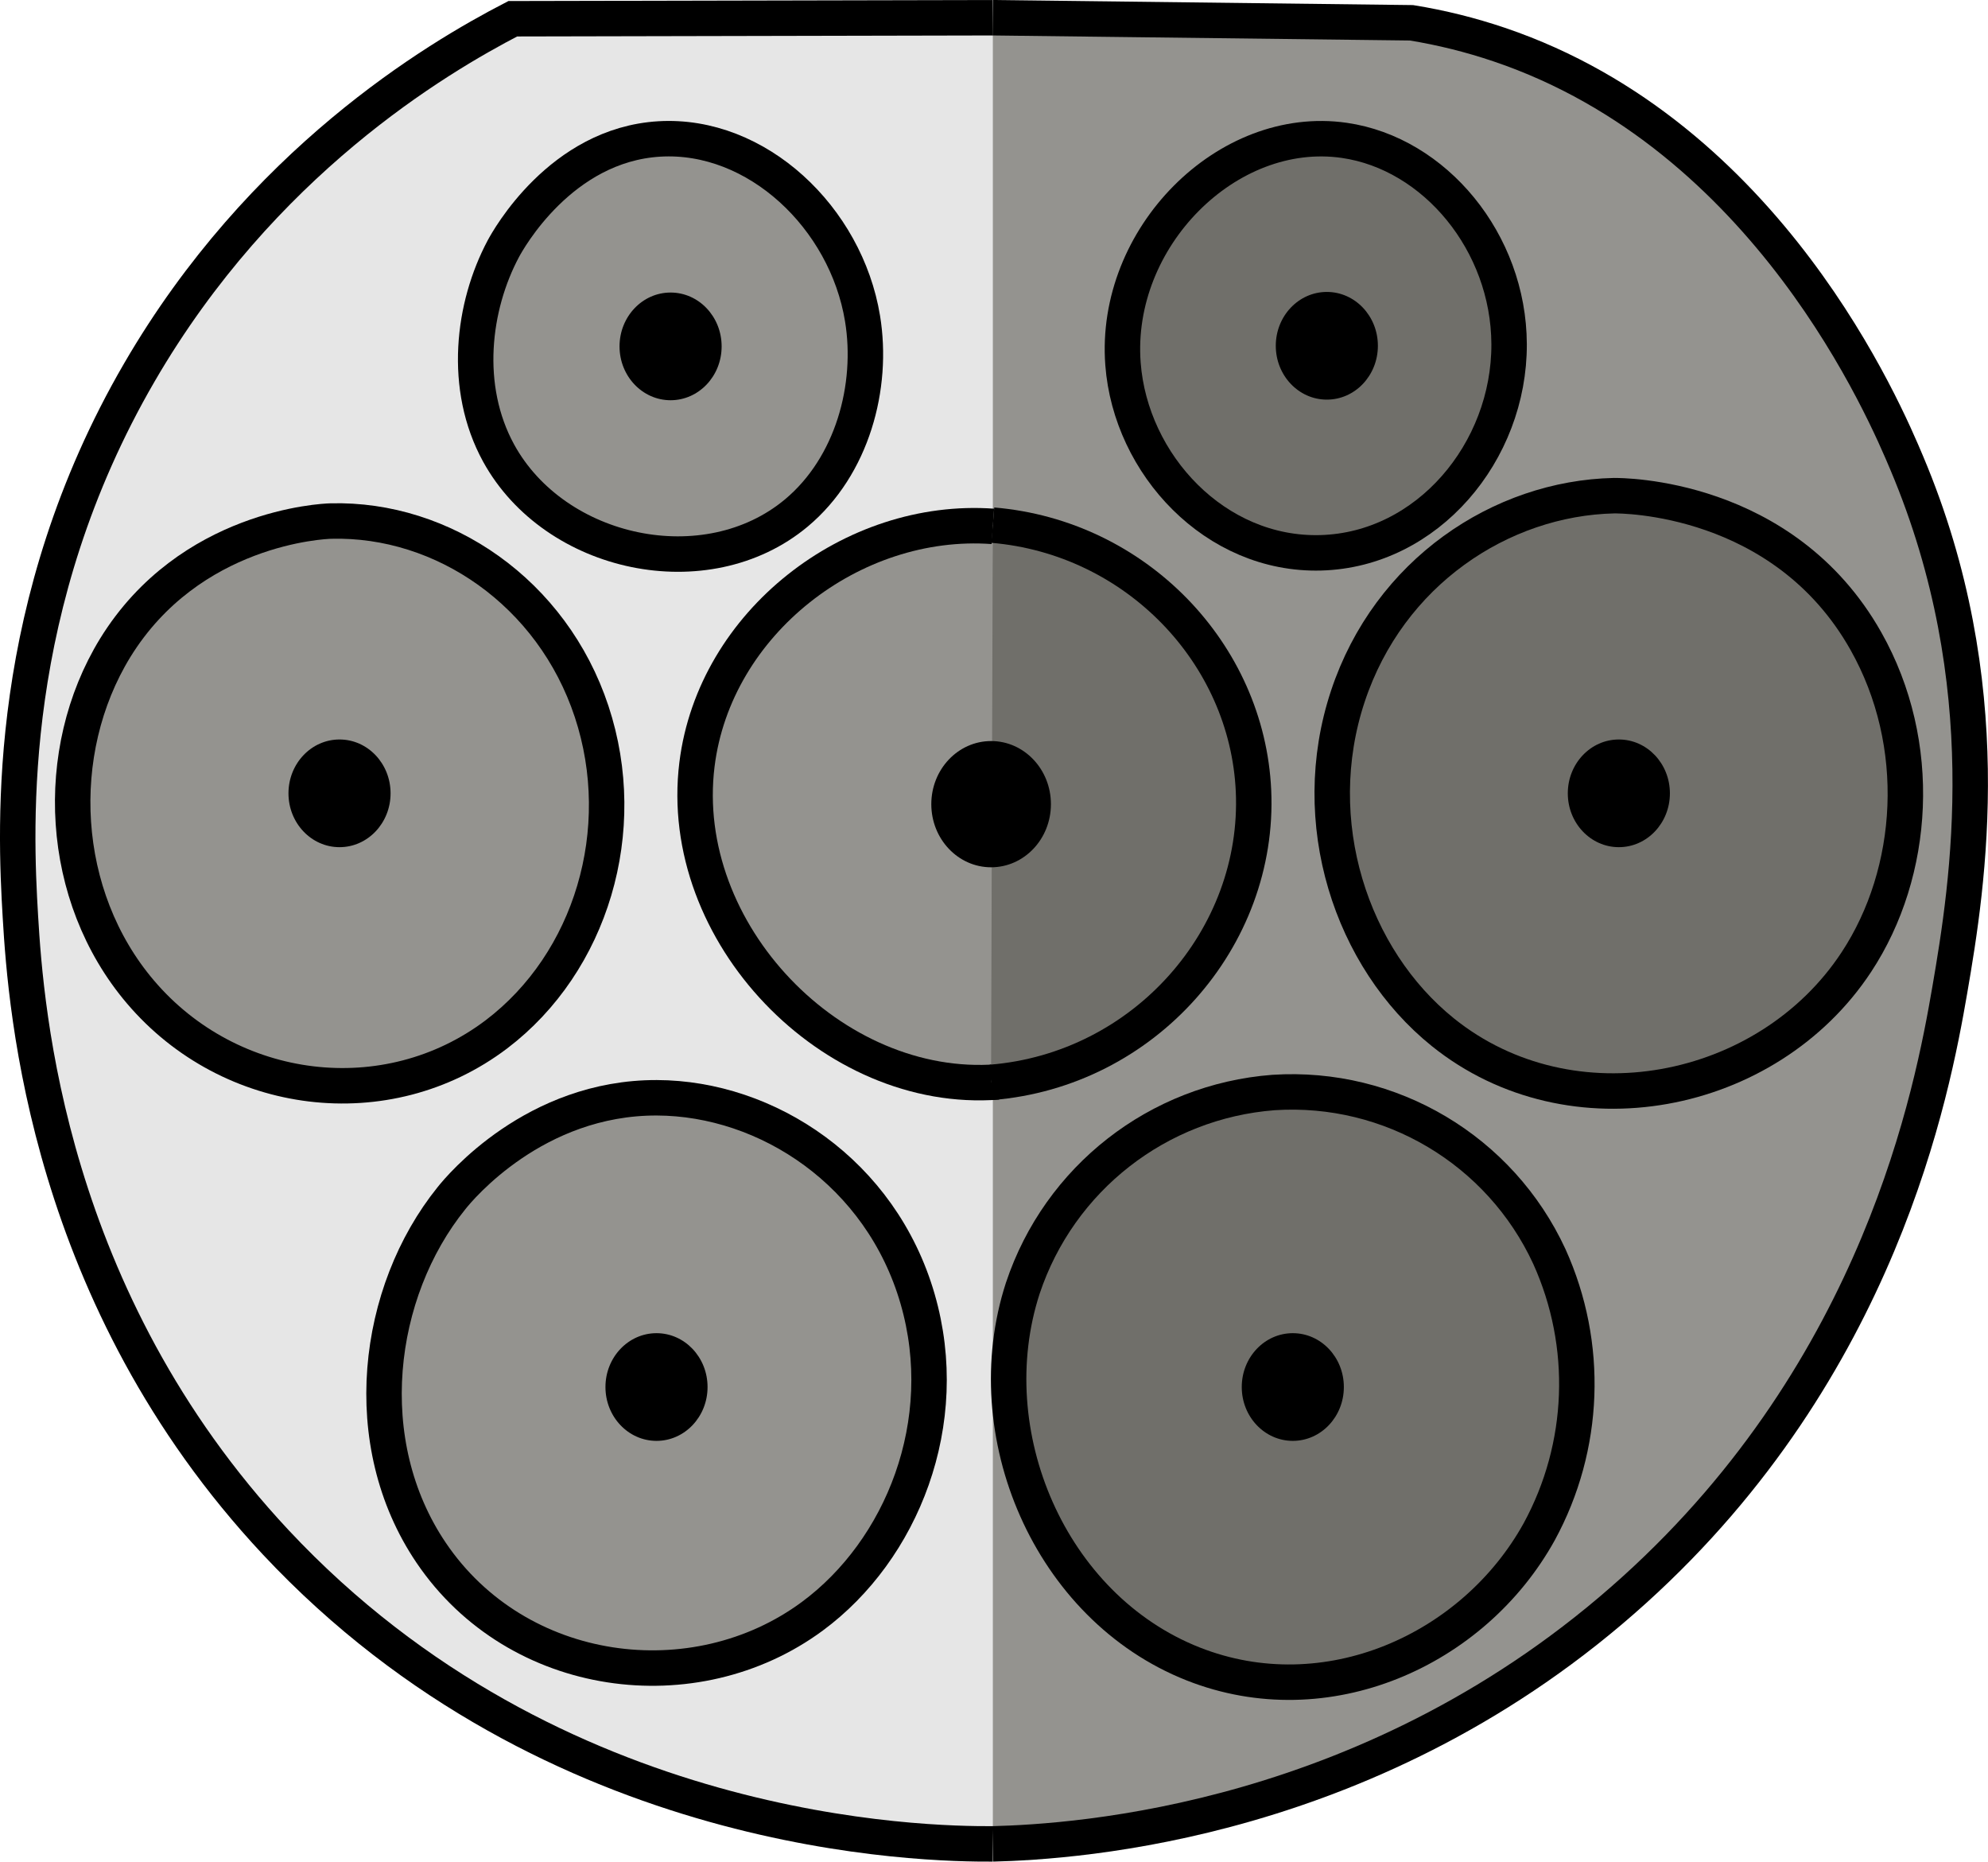
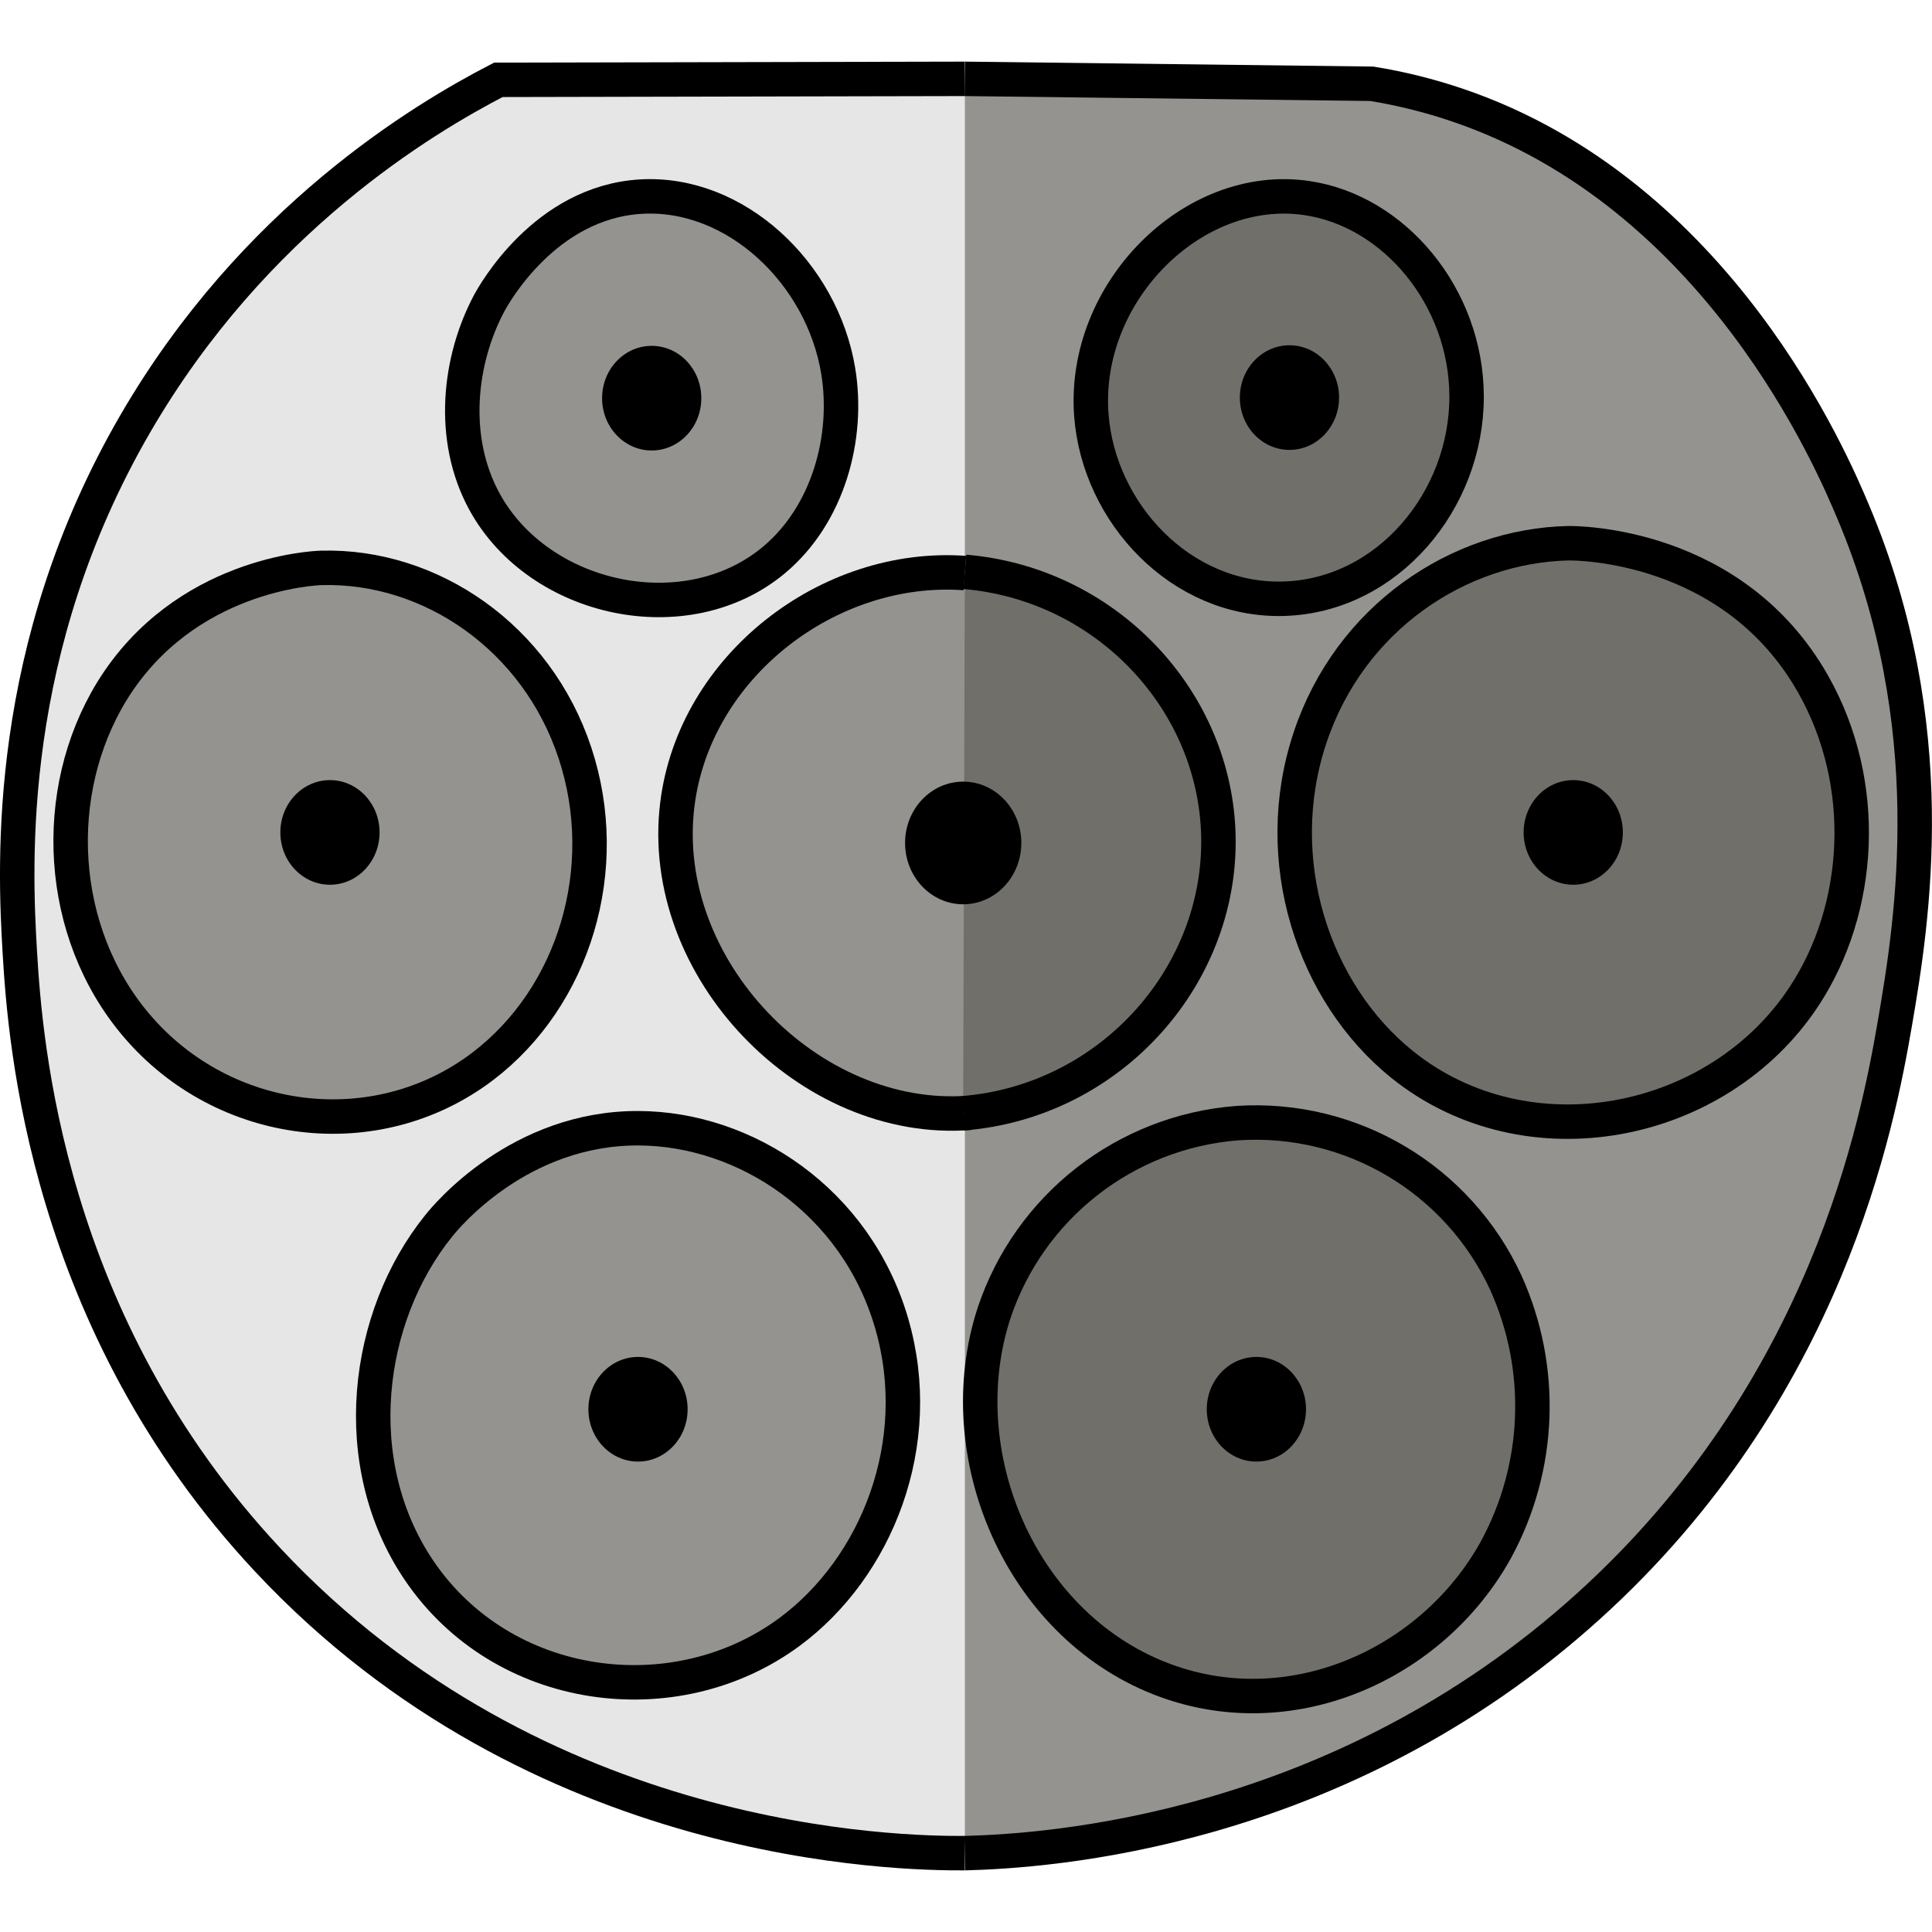
- <svg xmlns="http://www.w3.org/2000/svg" id="Layer_2" data-name="Layer 2" viewBox="0 0 392.54 367.5">
+ <svg xmlns="http://www.w3.org/2000/svg" id="Layer_2" data-name="Layer 2" width="26" height="26" viewBox="0 0 392.54 367.5">
  <defs>
    <style>.cls-1{fill:#e6e6e6;}.cls-1,.cls-2,.cls-3{stroke:#000;stroke-miterlimit:10;stroke-width:7px;}.cls-2{fill:#94938f;}.cls-3{fill:#706f6a;}</style>
  </defs>
  <path class="cls-1" d="M2804,456c-13,.06-86.68-0.86-141.59-59.54C2617.33,348.29,2613.09,291.32,2612,273c-1.08-18.15-3.07-61.78,23.5-107.5,24.09-41.46,58.46-61.9,73.72-69.8l94.78-.2" transform="translate(-2607.97 -92)" />
  <path class="cls-2" d="M2804,95.5l82.68,1a108.07,108.07,0,0,1,17.31,4.3c53.23,18,76.33,72.76,80.5,82.66,18.36,43.52,12.12,82.83,8.47,104-3.43,19.89-13.66,74.44-62.24,118.36C2879.68,452,2820.4,455.57,2804,456" transform="translate(-2607.97 -92)" />
  <path class="cls-3" d="M2829.71,163.85c1.51,19.87,18.24,37.85,39.05,37.28,21.08-.58,37.27-19.94,37.19-41.2-0.08-20.08-14.65-37.64-32.54-40.22C2850.31,116.37,2827.82,138.91,2829.71,163.85Z" transform="translate(-2607.97 -92)" />
  <path class="cls-2" d="M2738.16,119.43c19.27-1.14,36.86,15.56,40.12,35.44,2.21,13.43-2,29.14-13.06,38.39-17.76,14.83-47.66,8.44-58.79-11.81-7.12-13-5.13-29,.93-40.36C2708.29,139.36,2718.67,120.59,2738.16,119.43Z" transform="translate(-2607.97 -92)" />
  <path class="cls-3" d="M2926.67,189.85c1.41,0,33.46-.14,49.73,28.71,11.47,20.32,9.81,45.61-1.88,63.36-17.54,26.65-56.32,34.21-81.64,13.86-18.12-14.57-27-41.53-18.77-66.33C2882.21,205,2904.33,190.34,2926.67,189.85Z" transform="translate(-2607.97 -92)" />
  <path class="cls-3" d="M2859.44,307.67a56,56,0,0,1,54.46,32.38,61,61,0,0,1-2,54.32c-13,23.49-42.08,36.46-68.32,26.11-28.41-11.21-42.94-45.61-33.66-74.16A56.72,56.72,0,0,1,2859.44,307.67Z" transform="translate(-2607.97 -92)" />
  <path class="cls-2" d="M2737.66,308.71c21.79,0.07,44.27,14.78,51.49,39.69,7.08,24.42-3.11,49.62-20.79,62.67-23.19,17.12-58.23,12.6-75.25-12.53-14.72-21.74-10.94-51.48,4-70C2698.77,326.44,2713.6,308.64,2737.66,308.71Z" transform="translate(-2607.97 -92)" />
  <path class="cls-2" d="M2673.3,194.86c22.18-.58,43.73,14.13,51.49,37.6S2724.67,282,2706,296.18c-21.67,16.4-52.58,12.48-70.3-8.36-16.1-18.93-17.55-47.4-5-67.9C2645.4,196.06,2671.81,194.89,2673.3,194.86Z" transform="translate(-2607.97 -92)" />
  <path class="cls-2" d="M2805,305.58c-32.59,2.56-63.54-29.38-59.41-62.67,3.47-28,30.7-49,58.42-47" transform="translate(-2607.97 -92)" />
  <path class="cls-3" d="M2804,195.67c28.25,2.38,50.26,25.33,51.48,52.46,1.31,29-21.51,55.1-51.82,57.54" transform="translate(-2607.97 -92)" />
  <ellipse cx="195.7" cy="158.75" rx="11.81" ry="12.46" />
  <ellipse cx="319.65" cy="156.61" rx="10.08" ry="10.63" />
  <ellipse cx="261.99" cy="68.26" rx="10.08" ry="10.63" />
  <ellipse cx="132.41" cy="68.38" rx="10.08" ry="10.63" />
  <ellipse cx="67.04" cy="156.61" rx="10.08" ry="10.63" />
  <ellipse cx="255.27" cy="273.81" rx="10.08" ry="10.63" />
  <ellipse cx="129.63" cy="273.81" rx="10.08" ry="10.63" />
</svg>
